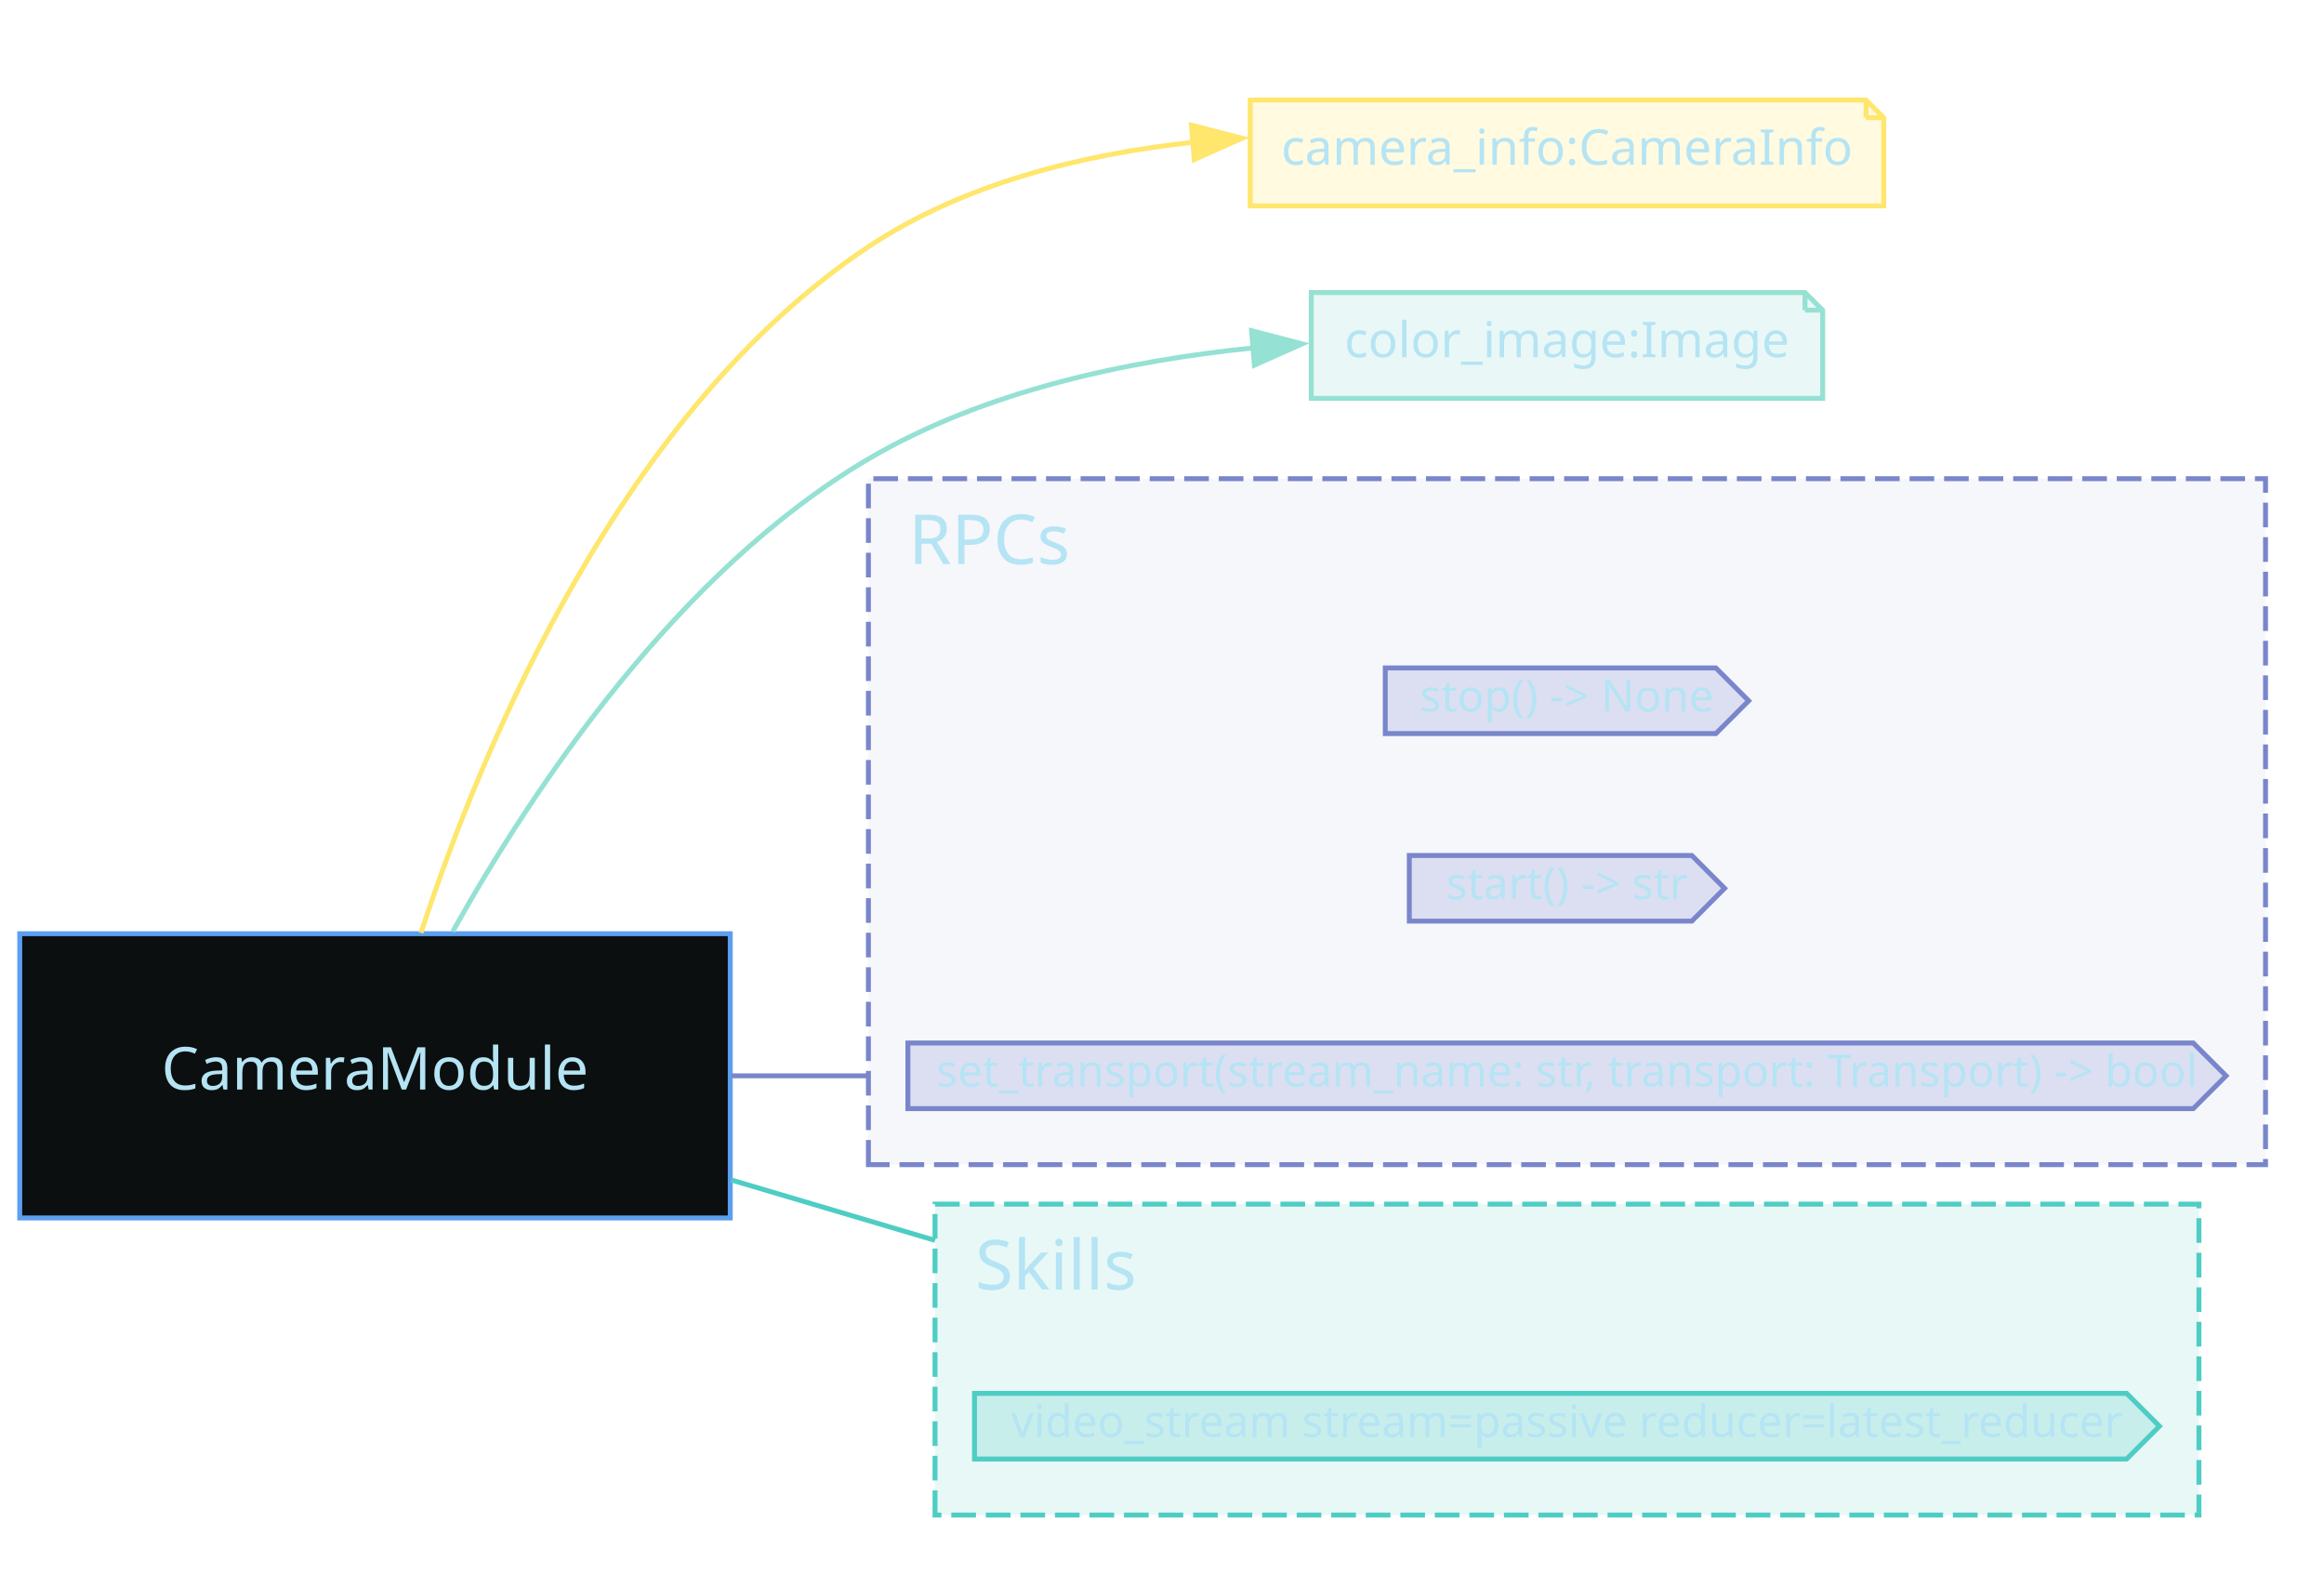
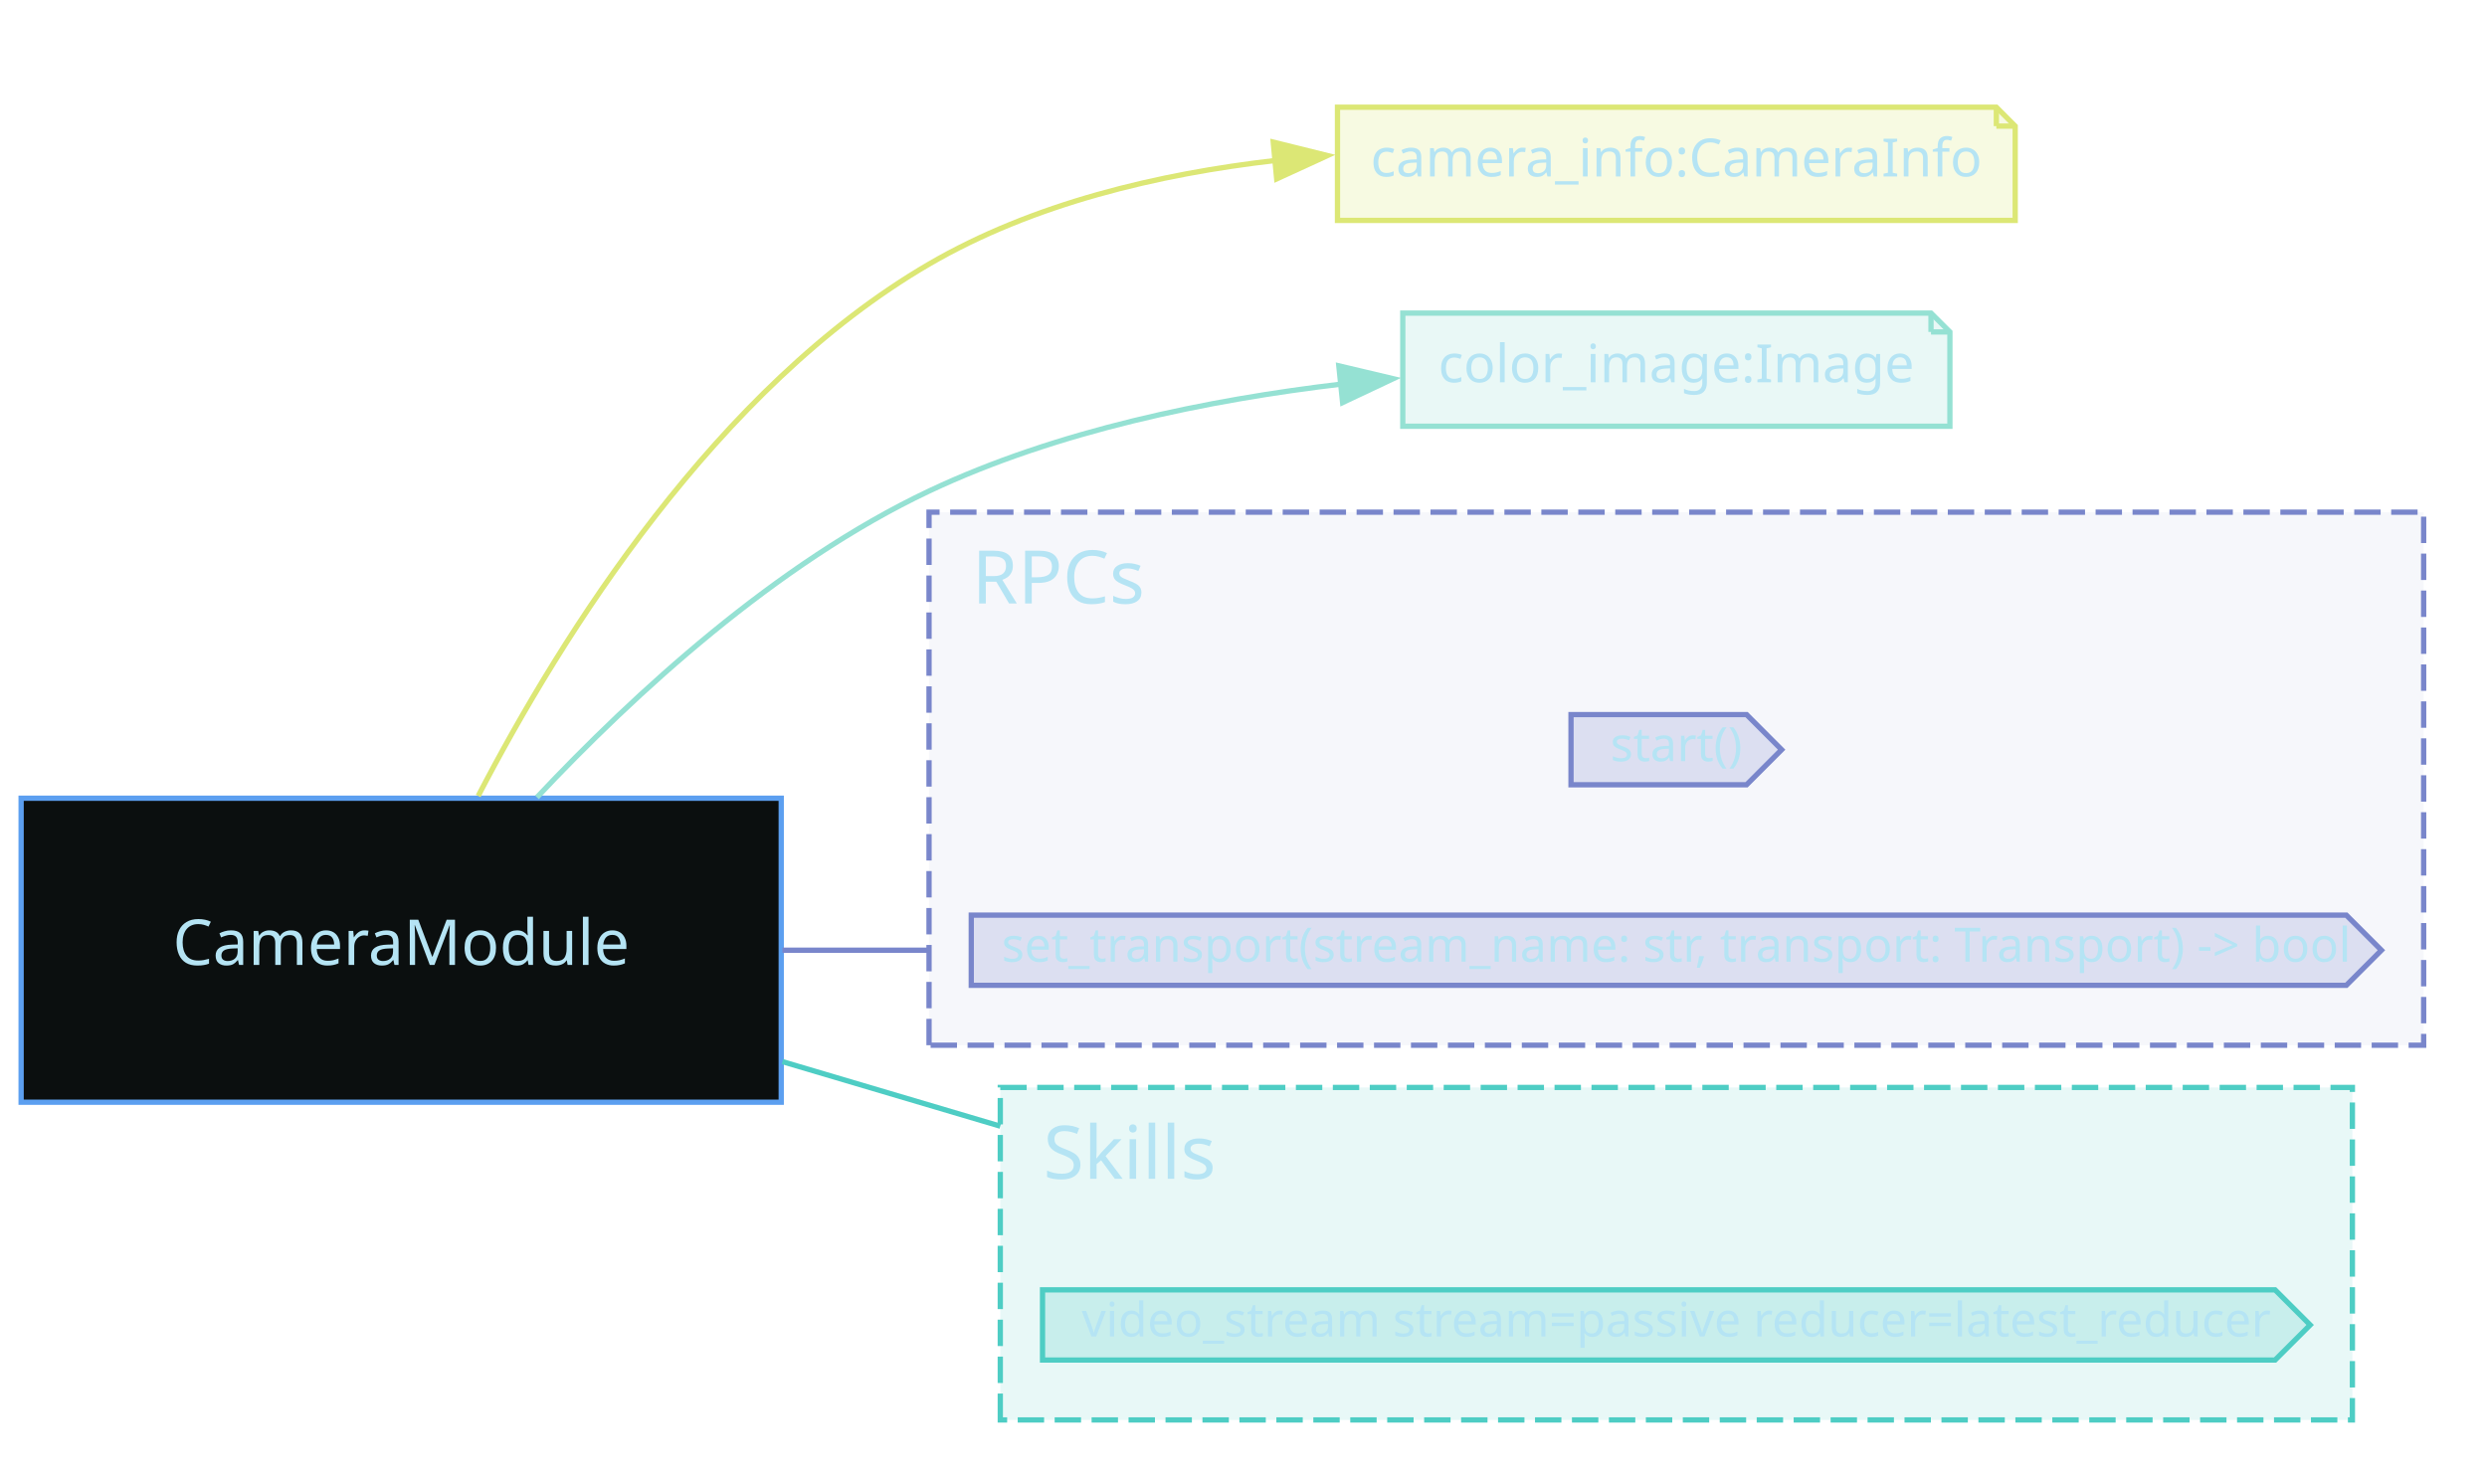
- <svg xmlns="http://www.w3.org/2000/svg" width="471pt" height="319pt" viewBox="0.00 0.00 471.00 319.00">
-   <g id="graph0" class="graph" transform="scale(1 1) rotate(0) translate(4 315)">
+ <svg xmlns="http://www.w3.org/2000/svg" width="471pt" height="281pt" viewBox="0.00 0.00 471.15 281.00">
+   <g id="graph0" class="graph" transform="scale(1 1) rotate(0) translate(4 277)">
    <g id="clust1" class="cluster">
</g>
    <g id="clust2" class="cluster">
-       <polygon fill="#7986cb" fill-opacity="0.063" stroke="#7986cb" stroke-dasharray="5,2" points="172,-79 172,-218 455.15,-218 455.15,-79 172,-79" />
-       <text xml:space="preserve" text-anchor="middle" x="196.5" y="-200.7" font-family="fixed" font-size="14.00" fill="#b5e4f4">RPCs</text>
+       <polygon fill="#7986cb" fill-opacity="0.063" stroke="#7986cb" stroke-dasharray="5,2" points="172,-79 172,-180 455.15,-180 455.15,-79 172,-79" />
+       <text text-anchor="middle" x="196.5" y="-162.7" font-family="fixed" font-size="14.00" fill="#b5e4f4">RPCs</text>
    </g>
    <g id="clust3" class="cluster">
      <polygon fill="#4ecdc4" fill-opacity="0.125" stroke="#4ecdc4" stroke-dasharray="5,2" points="185.5,-8 185.5,-71 441.65,-71 441.65,-8 185.5,-8" />
-       <text xml:space="preserve" text-anchor="middle" x="210" y="-53.7" font-family="fixed" font-size="14.00" fill="#b5e4f4">Skills</text>
+       <text text-anchor="middle" x="210" y="-53.7" font-family="fixed" font-size="14.00" fill="#b5e4f4">Skills</text>
    </g>
    <g id="node1" class="node">
      <polygon fill="#0b0f0f" stroke="#5c9ff0" points="144,-125.8 0,-125.8 0,-68.2 144,-68.2 144,-125.8" />
-       <text xml:space="preserve" text-anchor="middle" x="72" y="-94.22" font-family="fixed" font-size="12.00" fill="#b5e4f4">CameraModule</text>
+       <text text-anchor="middle" x="72" y="-94.22" font-family="fixed" font-size="12.00" fill="#b5e4f4">CameraModule</text>
    </g>
    <g id="node2" class="node">
-       <polygon fill="#95e1d3" fill-opacity="0.208" stroke="#95e1d3" points="361.82,-255.72 261.75,-255.72 261.75,-234.28 365.4,-234.28 365.4,-252.15 361.82,-255.72" />
-       <polyline fill="none" stroke="#95e1d3" points="361.82,-255.72 361.82,-252.15" />
-       <polyline fill="none" stroke="#95e1d3" points="365.4,-252.15 361.82,-252.15" />
-       <text xml:space="preserve" text-anchor="middle" x="313.57" y="-242.62" font-family="fixed" font-size="10.00" fill="#b5e4f4">color_image:Image</text>
+       <polygon fill="#95e1d3" fill-opacity="0.208" stroke="#95e1d3" points="361.82,-217.72 261.75,-217.72 261.75,-196.28 365.4,-196.28 365.4,-214.15 361.82,-217.72" />
+       <polyline fill="none" stroke="#95e1d3" points="361.82,-217.72 361.82,-214.15" />
+       <polyline fill="none" stroke="#95e1d3" points="365.4,-214.15 361.82,-214.15" />
+       <text text-anchor="middle" x="313.57" y="-204.62" font-family="fixed" font-size="10.00" fill="#b5e4f4">color_image:Image</text>
    </g>
    <g id="edge1" class="edge">
-       <path fill="none" stroke="#95e1d3" d="M87.76,-126.26C104.15,-155.52 133.46,-199.34 172,-222 195.4,-235.76 224.57,-241.95 250.27,-244.53" />
-       <polygon fill="#95e1d3" stroke="#95e1d3" points="249.66,-247.99 259.91,-245.32 250.23,-241.01 249.66,-247.99" />
+       <path fill="none" stroke="#95e1d3" d="M97.72,-125.97C116.15,-145.57 143.04,-170.31 172,-184 196.14,-195.41 224.92,-201.29 250.13,-204.27" />
+       <polygon fill="#95e1d3" stroke="#95e1d3" points="249.63,-207.73 259.93,-205.29 250.35,-200.77 249.63,-207.73" />
    </g>
    <g id="node3" class="node">
-       <polygon fill="#ffe66d" fill-opacity="0.208" stroke="#ffe66d" points="374.2,-294.73 249.38,-294.73 249.38,-273.27 377.77,-273.27 377.77,-291.15 374.2,-294.73" />
-       <polyline fill="none" stroke="#ffe66d" points="374.2,-294.73 374.2,-291.15" />
-       <polyline fill="none" stroke="#ffe66d" points="377.77,-291.15 374.2,-291.15" />
-       <text xml:space="preserve" text-anchor="middle" x="313.57" y="-281.62" font-family="fixed" font-size="10.00" fill="#b5e4f4">camera_info:CameraInfo</text>
+       <polygon fill="#dce775" fill-opacity="0.208" stroke="#dce775" points="374.2,-256.73 249.38,-256.73 249.38,-235.28 377.77,-235.28 377.77,-253.15 374.2,-256.73" />
+       <polyline fill="none" stroke="#dce775" points="374.2,-256.73 374.2,-253.15" />
+       <polyline fill="none" stroke="#dce775" points="377.77,-253.15 374.2,-253.15" />
+       <text text-anchor="middle" x="313.57" y="-243.62" font-family="fixed" font-size="10.00" fill="#b5e4f4">camera_info:CameraInfo</text>
    </g>
    <g id="edge2" class="edge">
-       <path fill="none" stroke="#ffe66d" d="M81.31,-125.98C94.03,-164.61 122.23,-231.94 172,-265 191.22,-277.76 215.19,-283.73 237.87,-286.17" />
-       <polygon fill="#ffe66d" stroke="#ffe66d" points="237.46,-289.64 247.72,-286.99 238.04,-282.67 237.46,-289.64" />
+       <path fill="none" stroke="#dce775" d="M86.59,-126.23C102.47,-156.83 131.79,-203.59 172,-227 191.66,-238.45 215.44,-244.11 237.81,-246.66" />
+       <polygon fill="#dce775" stroke="#dce775" points="237.21,-250.12 247.49,-247.57 237.86,-243.15 237.21,-250.12" />
    </g>
    <g id="node4" class="node">
      <polygon fill="#7986cb" fill-opacity="0.208" stroke="#7986cb" points="440.5,-103.65 180,-103.65 180,-90.35 440.5,-90.35 447.15,-97 440.5,-103.65" />
-       <text xml:space="preserve" text-anchor="middle" x="313.57" y="-94.83" font-family="fixed" font-size="9.00" fill="#b5e4f4">set_transport(stream_name: str, transport: Transport) -&gt; bool</text>
+       <text text-anchor="middle" x="313.57" y="-94.83" font-family="fixed" font-size="9.00" fill="#b5e4f4">set_transport(stream_name: str, transport: Transport) -&gt; bool</text>
    </g>
    <g id="edge3" class="edge">
      <path fill="none" stroke="#7986cb" d="M144.23,-97C153.14,-97 162.48,-97 172,-97" />
    </g>
-     <g id="node7" class="node">
+     <g id="node6" class="node">
      <polygon fill="#4ecdc4" fill-opacity="0.208" stroke="#4ecdc4" points="427,-32.65 193.5,-32.65 193.5,-19.35 427,-19.35 433.65,-26 427,-32.65" />
-       <text xml:space="preserve" text-anchor="middle" x="313.57" y="-23.82" font-family="fixed" font-size="9.00" fill="#b5e4f4">video_stream stream=passive reducer=latest_reducer</text>
+       <text text-anchor="middle" x="313.57" y="-23.82" font-family="fixed" font-size="9.00" fill="#b5e4f4">video_stream stream=passive reducer=latest_reducer</text>
    </g>
    <g id="edge4" class="edge">
      <path fill="none" stroke="#4ecdc4" d="M144.23,-75.89C157.32,-72.01 171.35,-67.85 185.5,-63.66" />
    </g>
    <g id="node5" class="node">
-       <polygon fill="#7986cb" fill-opacity="0.208" stroke="#7986cb" points="338.88,-141.65 281.62,-141.65 281.62,-128.35 338.88,-128.35 345.52,-135 338.88,-141.65" />
-       <text xml:space="preserve" text-anchor="middle" x="313.57" y="-132.82" font-family="fixed" font-size="9.00" fill="#b5e4f4">start() -&gt; str</text>
-     </g>
-     <g id="node6" class="node">
-       <polygon fill="#7986cb" fill-opacity="0.208" stroke="#7986cb" points="343.75,-179.65 276.75,-179.65 276.75,-166.35 343.75,-166.35 350.4,-173 343.75,-179.65" />
-       <text xml:space="preserve" text-anchor="middle" x="313.57" y="-170.82" font-family="fixed" font-size="9.00" fill="#b5e4f4">stop() -&gt; None</text>
+       <polygon fill="#7986cb" fill-opacity="0.208" stroke="#7986cb" points="326.88,-141.65 293.62,-141.65 293.62,-128.35 326.88,-128.35 333.52,-135 326.88,-141.65" />
+       <text text-anchor="middle" x="313.57" y="-132.82" font-family="fixed" font-size="9.00" fill="#b5e4f4">start()</text>
    </g>
  </g>
</svg>
